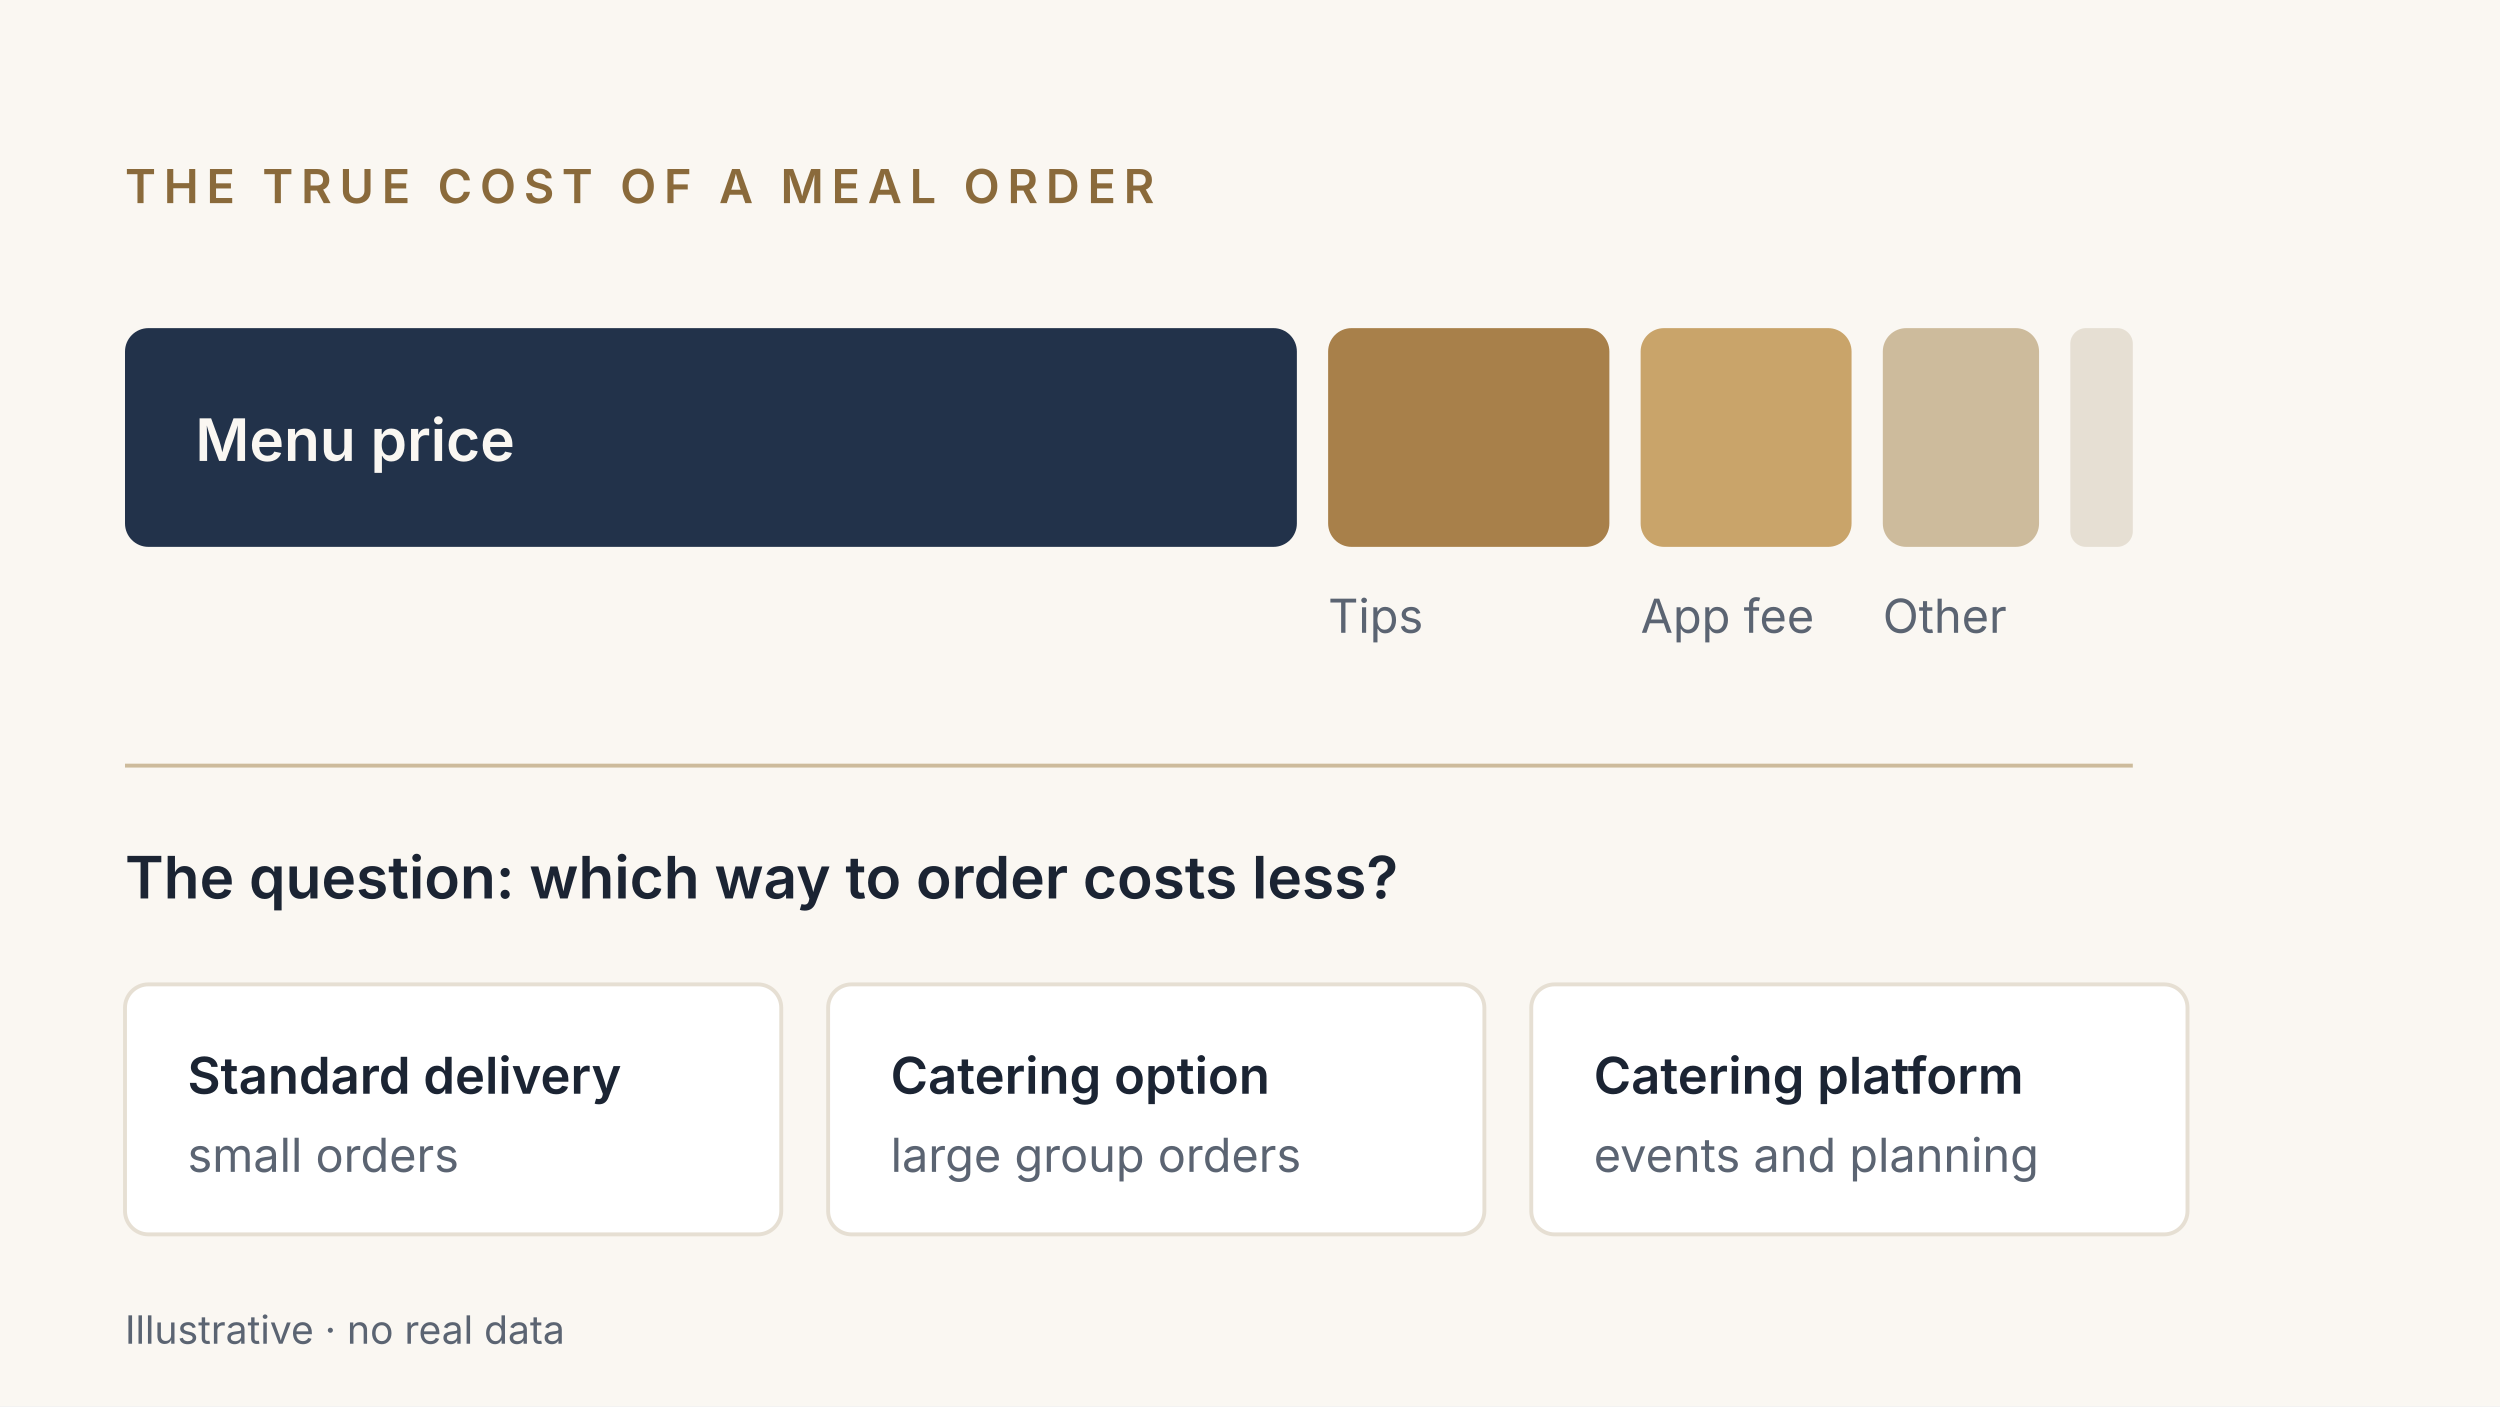
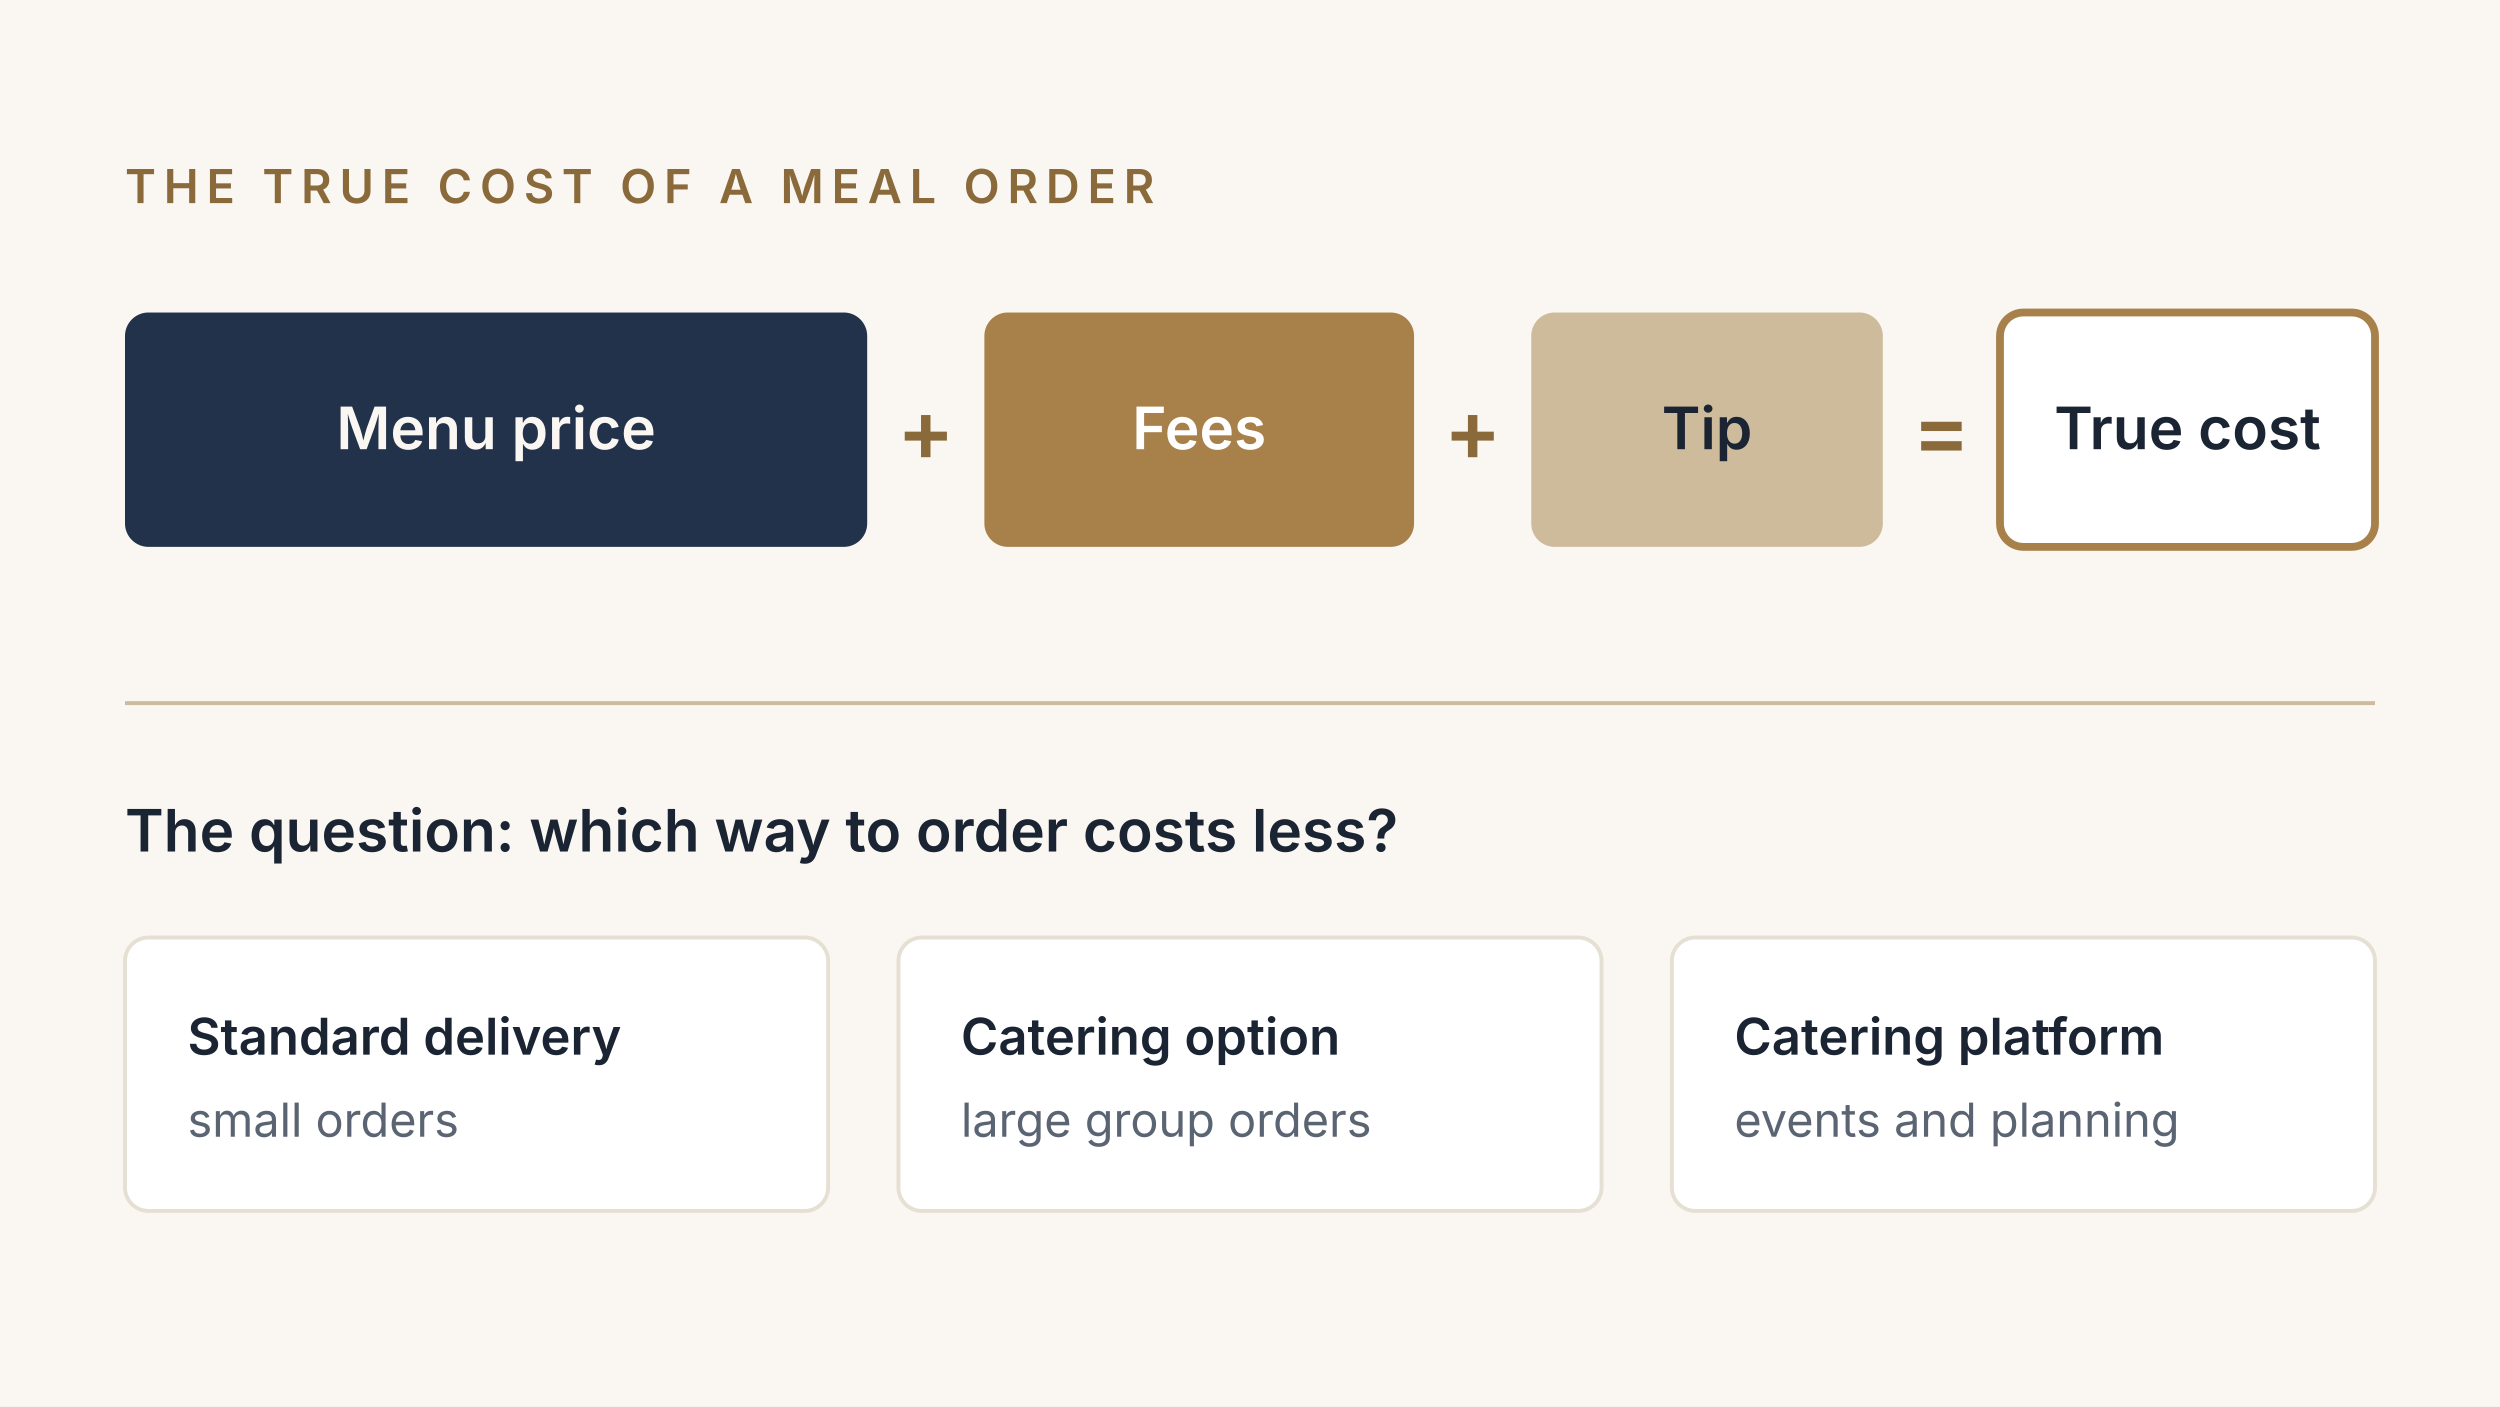
- <svg xmlns="http://www.w3.org/2000/svg" viewBox="0 0 640 360" role="img" aria-label="Illustration: menu price plus fees plus tips adds up to the true cost of a meal order. No real data." font-family="Inter, Helvetica, Arial, sans-serif">
+ <svg xmlns="http://www.w3.org/2000/svg" viewBox="0 0 640 360" role="img" aria-label="Menu price plus fees plus tip equals the true cost of a meal order. Three ways to order are compared: standard delivery, catering option and catering platform." font-family="Inter, Helvetica, Arial, sans-serif">
  <rect width="640" height="360" fill="#FAF7F2" />
  <text x="32" y="52" font-size="12" font-weight="600" letter-spacing="2" fill="#8A6A3B">THE TRUE COST OF A MEAL ORDER</text>
-   <g font-size="15" font-weight="600" fill="#1B2433">
-     <rect x="32" y="84" width="300" height="56" rx="6" fill="#22324A" />
-     <text x="50" y="118" fill="#FAF7F2">Menu price</text>
-     <rect x="340" y="84" width="72" height="56" rx="6" fill="#A8804A" />
-     <rect x="420" y="84" width="54" height="56" rx="6" fill="#C9A46A" />
-     <rect x="482" y="84" width="40" height="56" rx="6" fill="#CDBB9C" />
-     <rect x="530" y="84" width="16" height="56" rx="4" fill="#E6DFD3" />
+   <g font-size="15" font-weight="600" text-anchor="middle">
+     <rect x="32" y="80" width="190" height="60" rx="6" fill="#22324A" />
+     <text x="127" y="115" fill="#FAF7F2">Menu price</text>
+     <rect x="252" y="80" width="110" height="60" rx="6" fill="#A8804A" />
+     <text x="307" y="115" fill="#FFFFFF">Fees</text>
+     <rect x="392" y="80" width="90" height="60" rx="6" fill="#CDBB9C" />
+     <text x="437" y="115" fill="#1B2433">Tip</text>
+     <rect x="512" y="80" width="96" height="60" rx="6" fill="#FFFFFF" stroke="#A8804A" stroke-width="2" />
+     <text x="560" y="115" fill="#1B2433">True cost</text>
  </g>
-   <g font-size="12" fill="#5B6472">
-     <text x="340" y="162">Tips</text>
-     <text x="420" y="162">App fee</text>
-     <text x="482" y="162">Other</text>
+   <g font-size="22" font-weight="600" fill="#8A6A3B" text-anchor="middle">
+     <text x="237" y="118">+</text>
+     <text x="377" y="118">+</text>
+     <text x="497" y="118">=</text>
  </g>
-   <line x1="32" y1="196" x2="546" y2="196" stroke="#CDBB9C" />
-   <text x="32" y="230" font-size="15" font-weight="600" fill="#1B2433">The question: which way to order costs less?</text>
+   <line x1="32" y1="180" x2="608" y2="180" stroke="#CDBB9C" />
+   <text x="32" y="218" font-size="15" font-weight="600" fill="#1B2433">The question: which way to order costs less?</text>
  <g font-size="13" fill="#1B2433">
-     <rect x="32" y="252" width="168" height="64" rx="6" fill="#FFFFFF" stroke="#E6DFD3" />
-     <text x="48" y="280" font-weight="600">Standard delivery</text>
-     <text x="48" y="300" fill="#5B6472" font-size="12">small orders</text>
-     <rect x="212" y="252" width="168" height="64" rx="6" fill="#FFFFFF" stroke="#E6DFD3" />
-     <text x="228" y="280" font-weight="600">Catering option</text>
-     <text x="228" y="300" fill="#5B6472" font-size="12">large group orders</text>
-     <rect x="392" y="252" width="168" height="64" rx="6" fill="#FFFFFF" stroke="#E6DFD3" />
-     <text x="408" y="280" font-weight="600">Catering platform</text>
-     <text x="408" y="300" fill="#5B6472" font-size="12">events and planning</text>
+     <rect x="32" y="240" width="180" height="70" rx="6" fill="#FFFFFF" stroke="#E6DFD3" />
+     <text x="48" y="270" font-weight="600">Standard delivery</text>
+     <text x="48" y="291" fill="#5B6472" font-size="12">small orders</text>
+     <rect x="230" y="240" width="180" height="70" rx="6" fill="#FFFFFF" stroke="#E6DFD3" />
+     <text x="246" y="270" font-weight="600">Catering option</text>
+     <text x="246" y="291" fill="#5B6472" font-size="12">large group orders</text>
+     <rect x="428" y="240" width="180" height="70" rx="6" fill="#FFFFFF" stroke="#E6DFD3" />
+     <text x="444" y="270" font-weight="600">Catering platform</text>
+     <text x="444" y="291" fill="#5B6472" font-size="12">events and planning</text>
  </g>
-   <text x="32" y="344" font-size="10" fill="#5B6472">Illustrative · no real data</text>
</svg>
